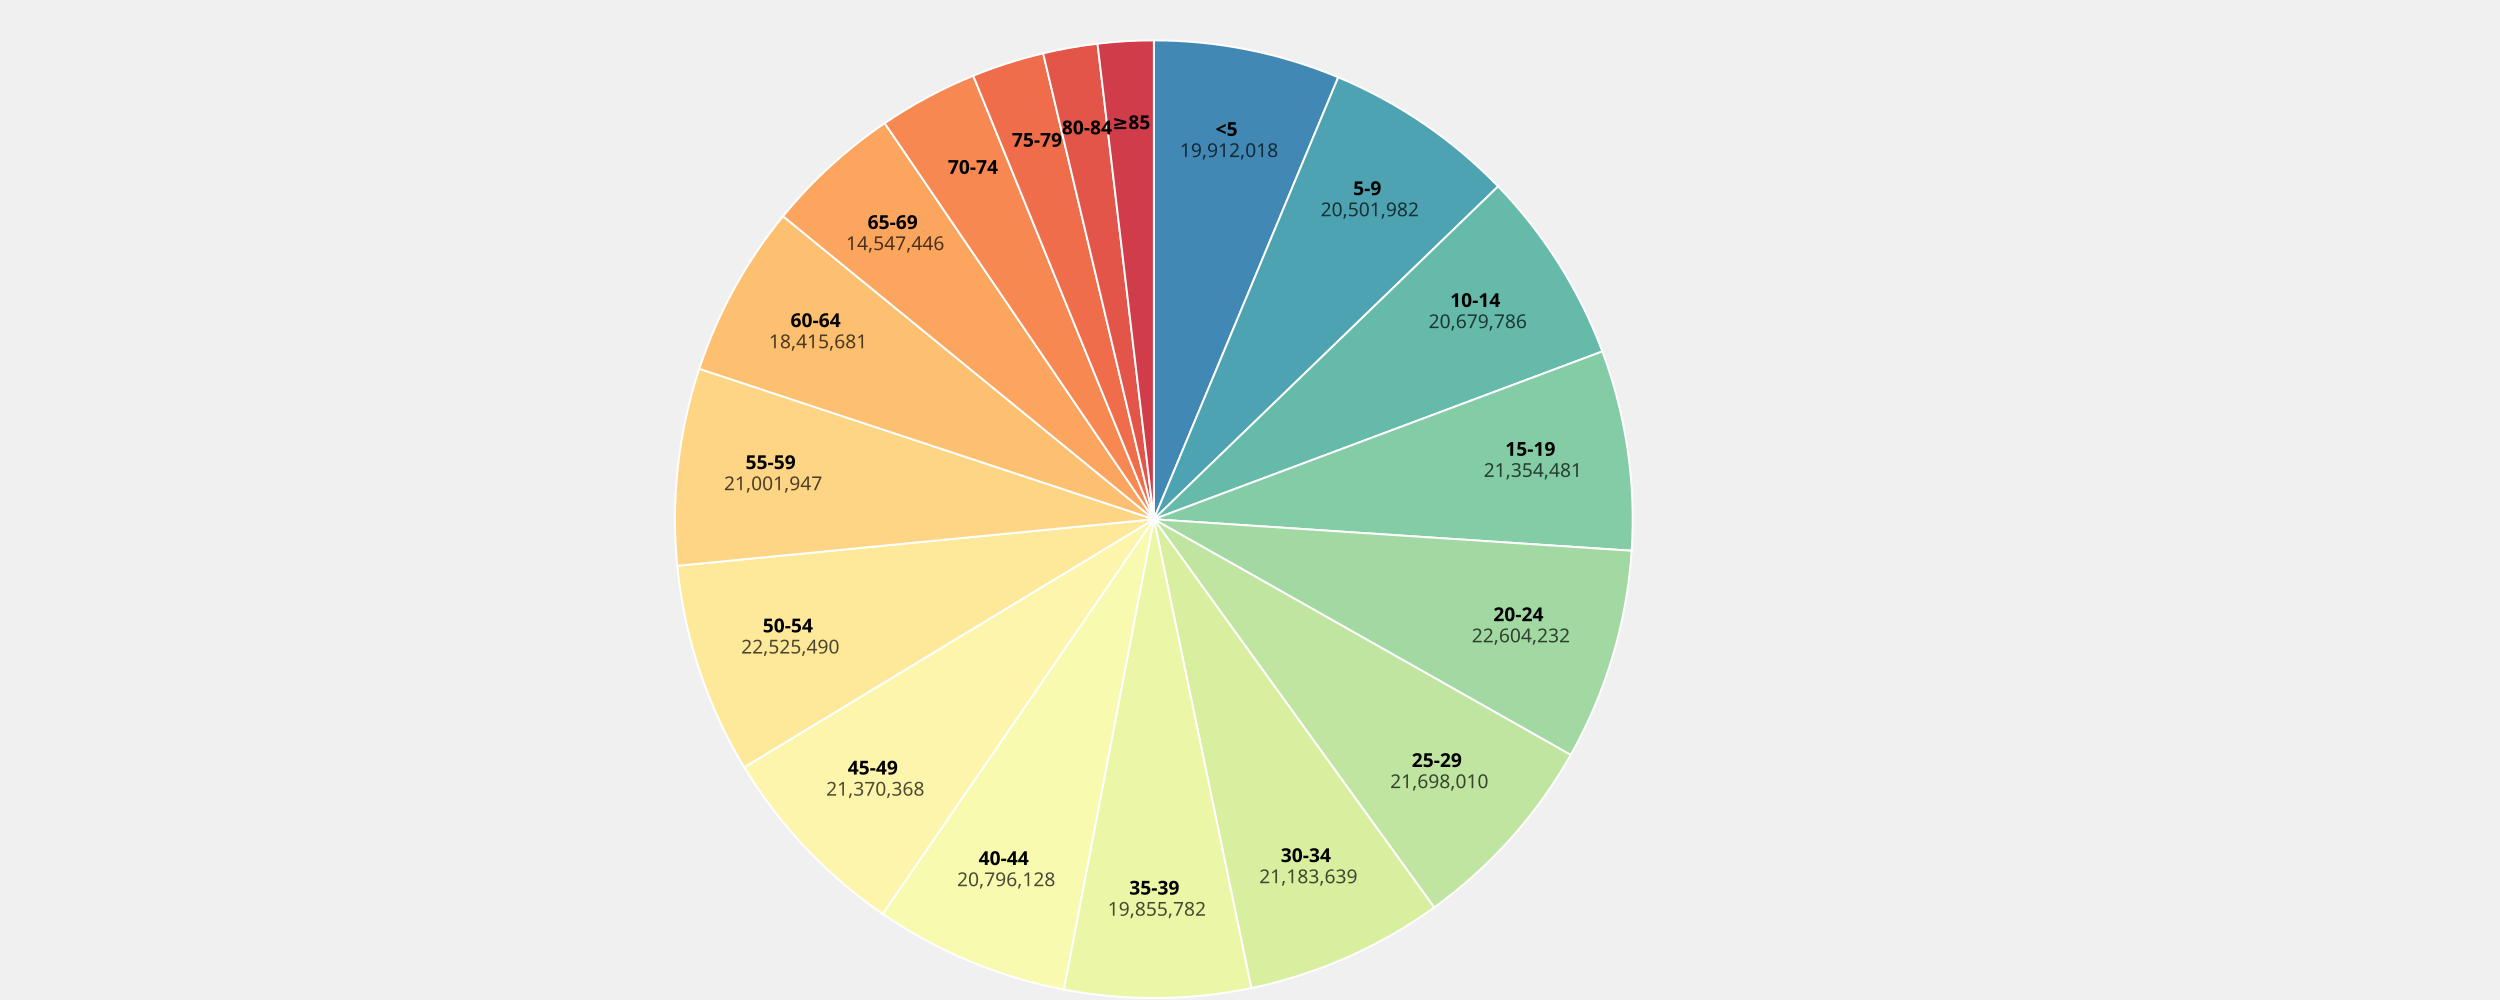
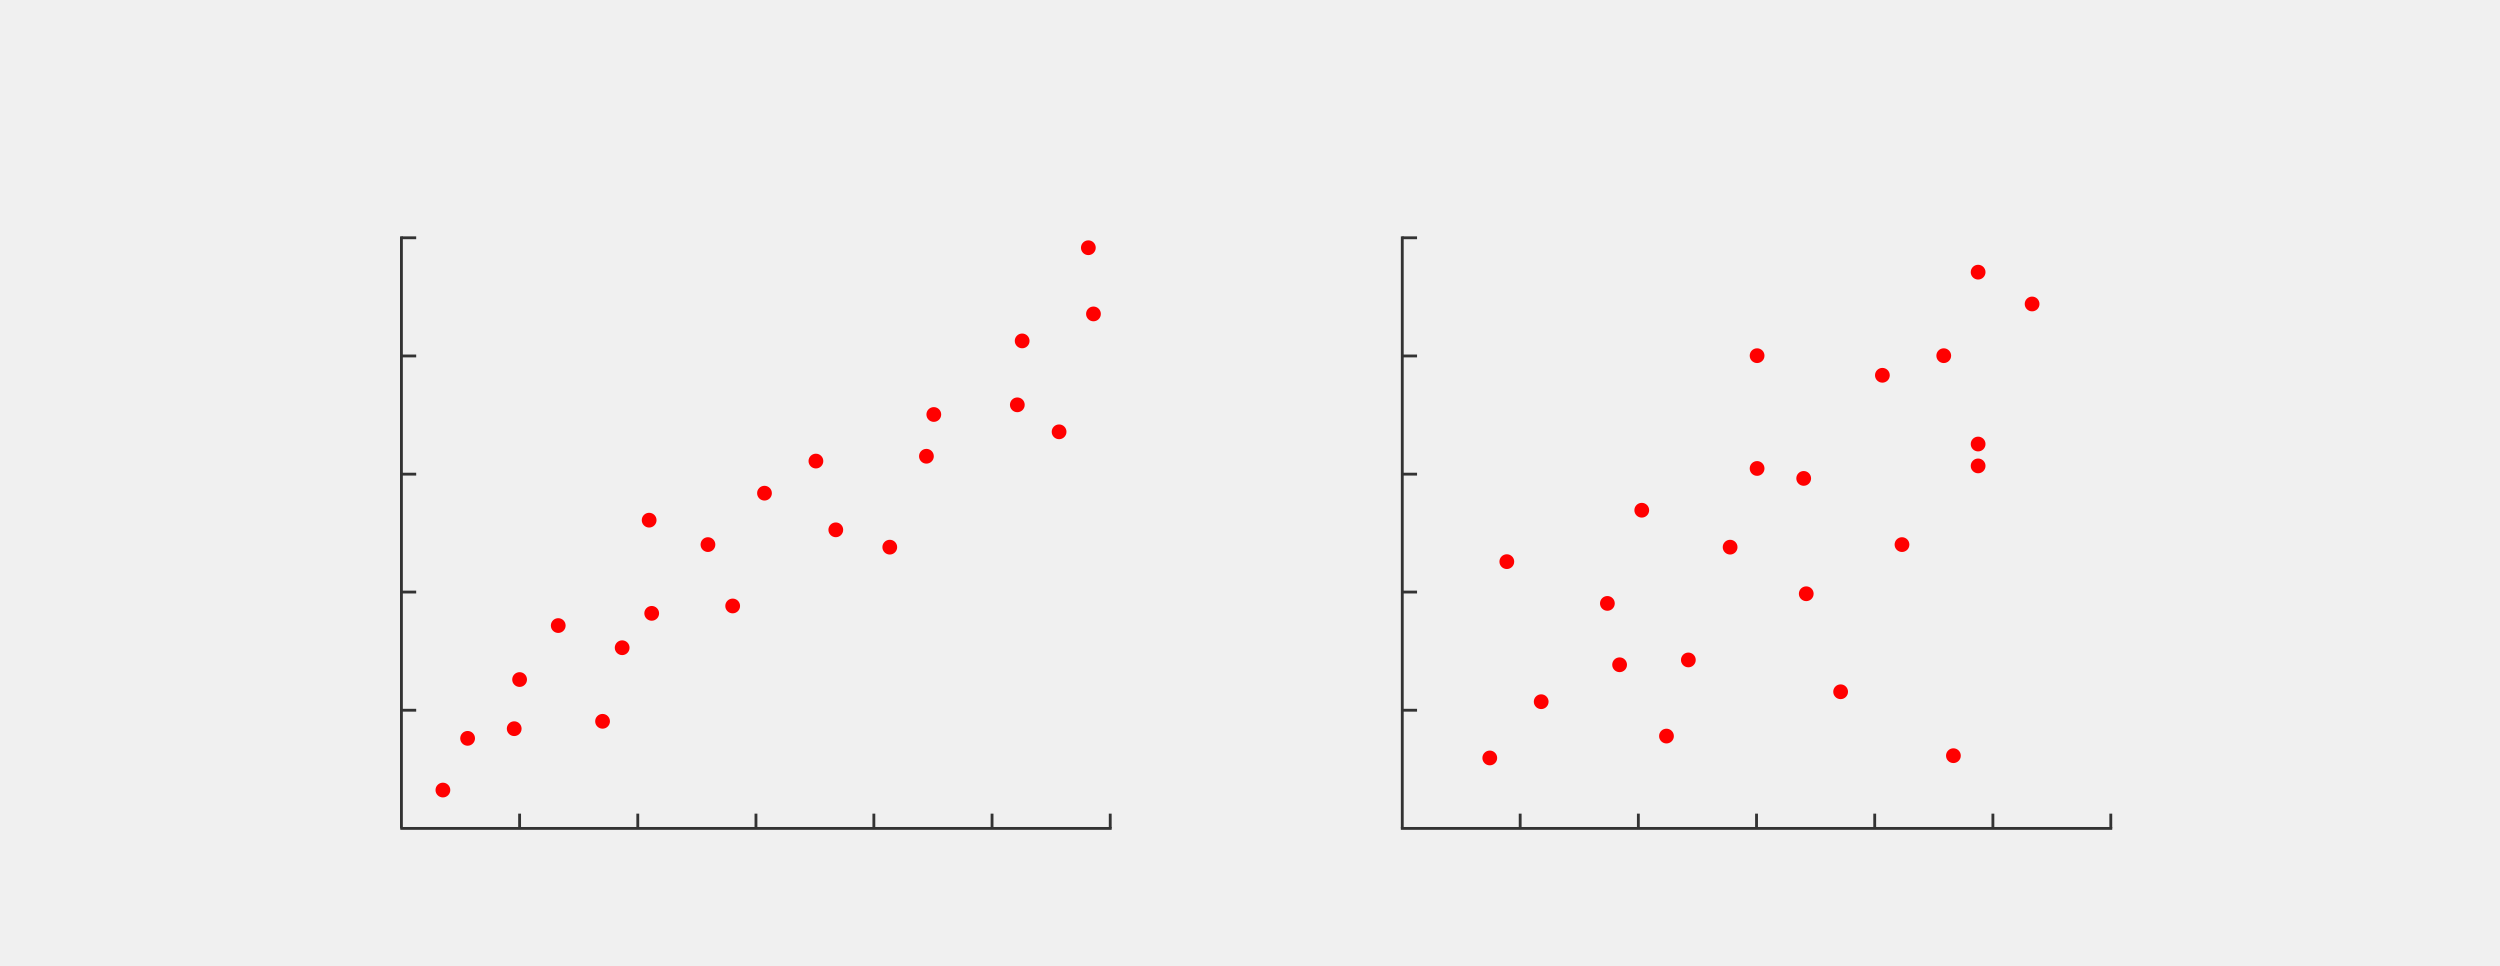
- <svg width="900" height="340" viewBox="-600,-270,1300,520" style="max-width: 100%; height: auto; font: 10px sans-serif;" id="svg">
-   <g stroke="white" id="g_1">
-     <path d="M0,-249A249,249,0,0,1,95.881,-229.8L0,0Z" fill="rgb(66, 136, 181)" id="path_17">
-       </path>
-     <path d="M95.881,-229.8A249,249,0,0,1,179.014,-173.075L0,0Z" fill="rgb(77, 163, 177)" id="path_16">
-       </path>
-     <path d="M179.014,-173.075A249,249,0,0,1,233.212,-87.253L0,0Z" fill="rgb(101, 186, 170)" id="path_15">
-       </path>
-     <path d="M233.212,-87.253A249,249,0,0,1,248.46,16.396L0,0Z" fill="rgb(131, 204, 165)" id="path_14">
-       </path>
-     <path d="M248.46,16.396A249,249,0,0,1,216.75,122.558L0,0Z" fill="rgb(162, 217, 163)" id="path_13">
-       </path>
-     <path d="M216.75,122.558A249,249,0,0,1,145.78,201.864L0,0Z" fill="rgb(191, 229, 160)" id="path_12">
-       </path>
-     <path d="M145.78,201.864A249,249,0,0,1,50.671,243.79L0,0Z" fill="rgb(216, 239, 159)" id="path_11">
-       </path>
-     <path d="M50.671,243.79A249,249,0,0,1,-46.837,244.555L0,0Z" fill="rgb(235, 247, 166)" id="path_10">
-       </path>
-     <path d="M-46.837,244.555A249,249,0,0,1,-141.018,205.219L0,0Z" fill="rgb(247, 250, 175)" id="path_9">
-       </path>
-     <path d="M-141.018,205.219A249,249,0,0,1,-212.989,128.983L0,0Z" fill="rgb(253, 245, 172)" id="path_8">
-       </path>
-     <path d="M-212.989,128.983A249,249,0,0,1,-247.821,24.204L0,0Z" fill="rgb(254, 232, 154)" id="path_7">
-       </path>
-     <path d="M-247.821,24.204A249,249,0,0,1,-236.394,-78.222L0,0Z" fill="rgb(254, 213, 133)" id="path_6">
-       </path>
-     <path d="M-236.394,-78.222A249,249,0,0,1,-192.81,-157.56L0,0Z" fill="rgb(253, 191, 112)" id="path_5">
-       </path>
-     <path d="M-192.81,-157.56A249,249,0,0,1,-139.955,-205.946L0,0Z" fill="rgb(251, 165, 95)" id="path_4">
-       </path>
-     <path d="M-139.955,-205.946A249,249,0,0,1,-93.908,-230.613L0,0Z" fill="rgb(247, 136, 81)" id="path_3">
-       </path>
-     <path d="M-93.908,-230.613A249,249,0,0,1,-57.555,-242.257L0,0Z" fill="rgb(239, 109, 74)" id="path_2">
-       </path>
-     <path d="M-57.555,-242.257A249,249,0,0,1,-29.287,-247.272L0,0Z" fill="rgb(227, 84, 73)" id="path_1">
-       </path>
-     <path d="M-29.287,-247.272A249,249,0,0,1,0,-249L0,0Z" fill="rgb(209, 60, 75)" id="path">
-       </path>
+ <svg xmlns="http://www.w3.org/2000/svg" width="900" height="340" viewBox="-70,-30,880,340" style="max-width: 100%; height: auto; font: 10px sans-serif;">
+   <g id="Layer_2">
+     <line x1="70.9" y1="261.6" x2="321.3" y2="261.6" fill="none" stroke="#333333" stroke-miterlimit="10" />
+     <g>
+       <g>
+         <line x1="112.9" y1="261.6" x2="112.9" y2="256.4" fill="none" stroke="#333333" stroke-miterlimit="10" />
+         <line x1="154.5" y1="261.6" x2="154.5" y2="256.4" fill="none" stroke="#333333" stroke-miterlimit="10" />
+         <line x1="196.1" y1="261.6" x2="196.1" y2="256.4" fill="none" stroke="#333333" stroke-miterlimit="10" />
+         <line x1="237.6" y1="261.6" x2="237.6" y2="256.4" fill="none" stroke="#333333" stroke-miterlimit="10" />
+         <line x1="279.2" y1="261.6" x2="279.2" y2="256.4" fill="none" stroke="#333333" stroke-miterlimit="10" />
+         <line x1="320.8" y1="261.6" x2="320.8" y2="256.4" fill="none" stroke="#333333" stroke-miterlimit="10" />
+       </g>
+     </g>
+     <line x1="71.3" y1="261.6" x2="71.3" y2="53.2" fill="none" stroke="#333333" stroke-miterlimit="10" />
+     <g>
+       <g>
+         <line x1="71.3" y1="220" x2="76.5" y2="220" fill="none" stroke="#333333" stroke-miterlimit="10" />
+         <line x1="71.3" y1="178.4" x2="76.5" y2="178.4" fill="none" stroke="#333333" stroke-miterlimit="10" />
+         <line x1="71.3" y1="136.9" x2="76.5" y2="136.9" fill="none" stroke="#333333" stroke-miterlimit="10" />
+         <line x1="71.3" y1="95.3" x2="76.5" y2="95.3" fill="none" stroke="#333333" stroke-miterlimit="10" />
+         <line x1="71.3" y1="53.7" x2="76.5" y2="53.7" fill="none" stroke="#333333" stroke-miterlimit="10" />
+       </g>
+     </g>
+     <line x1="423.1" y1="261.6" x2="673.5" y2="261.6" fill="none" stroke="#333333" stroke-miterlimit="10" />
+     <g>
+       <g>
+         <line x1="465.1" y1="261.6" x2="465.1" y2="256.4" fill="none" stroke="#333333" stroke-miterlimit="10" />
+         <line x1="506.7" y1="261.6" x2="506.7" y2="256.4" fill="none" stroke="#333333" stroke-miterlimit="10" />
+         <line x1="548.3" y1="261.6" x2="548.3" y2="256.4" fill="none" stroke="#333333" stroke-miterlimit="10" />
+         <line x1="589.9" y1="261.6" x2="589.9" y2="256.4" fill="none" stroke="#333333" stroke-miterlimit="10" />
+         <line x1="631.5" y1="261.6" x2="631.5" y2="256.4" fill="none" stroke="#333333" stroke-miterlimit="10" />
+         <line x1="673" y1="261.6" x2="673" y2="256.4" fill="none" stroke="#333333" stroke-miterlimit="10" />
+       </g>
+     </g>
+     <line x1="423.6" y1="261.6" x2="423.6" y2="53.2" fill="none" stroke="#333333" stroke-miterlimit="10" />
+     <g>
+       <g>
+         <line x1="423.6" y1="220" x2="428.8" y2="220" fill="none" stroke="#333333" stroke-miterlimit="10" />
+         <line x1="423.6" y1="178.4" x2="428.8" y2="178.4" fill="none" stroke="#333333" stroke-miterlimit="10" />
+         <line x1="423.6" y1="136.9" x2="428.8" y2="136.9" fill="none" stroke="#333333" stroke-miterlimit="10" />
+         <line x1="423.6" y1="95.3" x2="428.8" y2="95.3" fill="none" stroke="#333333" stroke-miterlimit="10" />
+         <line x1="423.6" y1="53.7" x2="428.8" y2="53.7" fill="none" stroke="#333333" stroke-miterlimit="10" />
+       </g>
+     </g>
  </g>
-   <g text-anchor="middle" id="g">
-     <text transform="translate(39.11372,-195.3222)" id="text_17">
-       <tspan y="-0.4em" font-weight="bold" id="tspan_31">&lt;5</tspan>
-       <tspan x="0" y="0.7em" fill-opacity="0.7" id="tspan_30">19,912,018</tspan>
-     </text>
-     <text transform="translate(112.2745,-164.545)" id="text_16">
-       <tspan y="-0.4em" font-weight="bold" id="tspan_29">5-9</tspan>
-       <tspan x="0" y="0.7em" fill-opacity="0.7" id="tspan_28">20,501,982</tspan>
-     </text>
-     <text transform="translate(168.4259,-106.3642)" id="text_15">
-       <tspan y="-0.4em" font-weight="bold" id="tspan_27">10-14</tspan>
-       <tspan x="0" y="0.7em" fill-opacity="0.7" id="tspan_26">20,679,786</tspan>
-     </text>
-     <text transform="translate(197.079,-28.99168)" id="text_14">
-       <tspan y="-0.4em" font-weight="bold" id="tspan_25">15-19</tspan>
-       <tspan x="0" y="0.7em" fill-opacity="0.7" id="tspan_24">21,354,481</tspan>
-     </text>
-     <text transform="translate(190.8676,57.01055)" id="text_13">
-       <tspan y="-0.4em" font-weight="bold" id="tspan_23">20-24</tspan>
-       <tspan x="0" y="0.7em" fill-opacity="0.7" id="tspan_22">22,604,232</tspan>
-     </text>
-     <text transform="translate(148.4412,132.8376)" id="text_12">
-       <tspan y="-0.4em" font-weight="bold" id="tspan_21">25-29</tspan>
-       <tspan x="0" y="0.7em" fill-opacity="0.7" id="tspan_20">21,698,010</tspan>
-     </text>
-     <text transform="translate(80.35012,182.2759)" id="text_11">
-       <tspan y="-0.4em" font-weight="bold" id="tspan_19">30-34</tspan>
-       <tspan x="0" y="0.7em" fill-opacity="0.7" id="tspan_18">21,183,639</tspan>
-     </text>
-     <text transform="translate(1.563816,199.1939)" id="text_10">
-       <tspan y="-0.4em" font-weight="bold" id="tspan_17">35-39</tspan>
-       <tspan x="0" y="0.7em" fill-opacity="0.7" id="tspan_16">19,855,782</tspan>
-     </text>
-     <text transform="translate(-76.77198,183.8116)" id="text_9">
-       <tspan y="-0.4em" font-weight="bold" id="tspan_15">40-44</tspan>
-       <tspan x="0" y="0.7em" fill-opacity="0.7" id="tspan_14">20,796,128</tspan>
-     </text>
-     <text transform="translate(-144.8494,136.7453)" id="text_8">
-       <tspan y="-0.4em" font-weight="bold" id="tspan_13">45-49</tspan>
-       <tspan x="0" y="0.7em" fill-opacity="0.7" id="tspan_12">21,370,368</tspan>
-     </text>
-     <text transform="translate(-189.029,62.83849)" id="text_7">
-       <tspan y="-0.4em" font-weight="bold" id="tspan_11">50-54</tspan>
-       <tspan x="0" y="0.7em" fill-opacity="0.7" id="tspan_10">22,525,490</tspan>
-     </text>
-     <text transform="translate(-197.9719,-22.0855)" id="text_6">
-       <tspan y="-0.4em" font-weight="bold" id="tspan_9">55-59</tspan>
-       <tspan x="0" y="0.7em" fill-opacity="0.7" id="tspan_8">21,001,947</tspan>
-     </text>
-     <text transform="translate(-174.5903,-95.9107)" id="text_5">
-       <tspan y="-0.4em" font-weight="bold" id="tspan_7">60-64</tspan>
-       <tspan x="0" y="0.7em" fill-opacity="0.7" id="tspan_6">18,415,681</tspan>
-     </text>
-     <text transform="translate(-134.5058,-146.9314)" id="text_4">
-       <tspan y="-0.4em" font-weight="bold" id="tspan_5">65-69</tspan>
-       <tspan x="0" y="0.7em" fill-opacity="0.7" id="tspan_4">14,547,446</tspan>
-     </text>
-     <text transform="translate(-94.06413,-175.5921)" id="text_3">
-       <tspan y="-0.4em" font-weight="bold" id="tspan_3">70-74</tspan>
-     </text>
-     <text transform="translate(-60.76398,-189.706)" id="text_2">
-       <tspan y="-0.4em" font-weight="bold" id="tspan_2">75-79</tspan>
-     </text>
-     <text transform="translate(-34.79469,-196.1376)" id="text_1">
-       <tspan y="-0.4em" font-weight="bold" id="tspan_1">80-84</tspan>
-     </text>
-     <text transform="translate(-11.73515,-198.854)" id="text">
-       <tspan y="-0.4em" font-weight="bold" id="tspan">≥85</tspan>
-     </text>
+   <g id="Layer_1">
+     <circle cx="112.9" cy="209.2" r="2.6" fill="#FF0000" />
+     <circle cx="94.6" cy="229.9" r="2.6" fill="#FF0000" />
+     <circle cx="142.1" cy="223.9" r="2.6" fill="#FF0000" />
+     <circle cx="159.4" cy="185.9" r="2.6" fill="#FF0000" />
+     <circle cx="158.5" cy="153.1" r="2.6" fill="#FF0000" />
+     <circle cx="187.9" cy="183.3" r="2.6" fill="#FF0000" />
+     <circle cx="454.4" cy="236.8" r="2.6" fill="#FF0000" />
+     <circle cx="460.4" cy="167.7" r="2.6" fill="#FF0000" />
+     <circle cx="516.6" cy="229.1" r="2.6" fill="#FF0000" />
+     <circle cx="507.9" cy="149.6" r="2.6" fill="#FF0000" />
+     <circle cx="577.9" cy="213.5" r="2.6" fill="#FF0000" />
+     <circle cx="548.5" cy="95.2" r="2.6" fill="#FF0000" />
+     <circle cx="599.5" cy="161.7" r="2.6" fill="#FF0000" />
+     <circle cx="592.6" cy="102.1" r="2.6" fill="#FF0000" />
+     <circle cx="626.3" cy="134" r="2.6" fill="#FF0000" />
+     <circle cx="626.3" cy="126.3" r="2.6" fill="#FF0000" />
+     <circle cx="626.3" cy="65.8" r="2.6" fill="#FF0000" />
+     <circle cx="617.6" cy="236" r="2.6" fill="#FF0000" />
+     <circle cx="539" cy="162.6" r="2.6" fill="#FF0000" />
+     <circle cx="548.5" cy="134.9" r="2.6" fill="#FF0000" />
+     <circle cx="614.2" cy="95.2" r="2.6" fill="#FF0000" />
+     <circle cx="645.3" cy="77" r="2.6" fill="#FF0000" />
+     <circle cx="500.1" cy="204" r="2.6" fill="#FF0000" />
+     <circle cx="524.3" cy="202.3" r="2.6" fill="#FF0000" />
+     <circle cx="564.9" cy="138.4" r="2.6" fill="#FF0000" />
+     <circle cx="565.8" cy="179" r="2.6" fill="#FF0000" />
+     <circle cx="495.8" cy="182.4" r="2.6" fill="#FF0000" />
+     <circle cx="472.5" cy="217" r="2.6" fill="#FF0000" />
+     <circle cx="179.2" cy="161.7" r="2.6" fill="#FF0000" />
+     <circle cx="111" cy="226.5" r="2.6" fill="#FF0000" />
+     <circle cx="85.9" cy="248.1" r="2.6" fill="#FF0000" />
+     <circle cx="224.2" cy="156.5" r="2.6" fill="#FF0000" />
+     <circle cx="256.1" cy="130.6" r="2.6" fill="#FF0000" />
+     <circle cx="217.2" cy="132.3" r="2.6" fill="#FF0000" />
+     <circle cx="258.7" cy="115.9" r="2.6" fill="#FF0000" />
+     <circle cx="288.1" cy="112.5" r="2.6" fill="#FF0000" />
+     <circle cx="302.8" cy="122" r="2.6" fill="#FF0000" />
+     <circle cx="289.8" cy="90" r="2.6" fill="#FF0000" />
+     <circle cx="313.1" cy="57.2" r="2.6" fill="#FF0000" />
+     <circle cx="243.2" cy="162.6" r="2.6" fill="#FF0000" />
+     <circle cx="199.1" cy="143.6" r="2.6" fill="#FF0000" />
+     <circle cx="149" cy="198" r="2.6" fill="#FF0000" />
+     <circle cx="126.5" cy="190.2" r="2.6" fill="#FF0000" />
+     <circle cx="314.9" cy="80.5" r="2.6" fill="#FF0000" />
  </g>
</svg>
